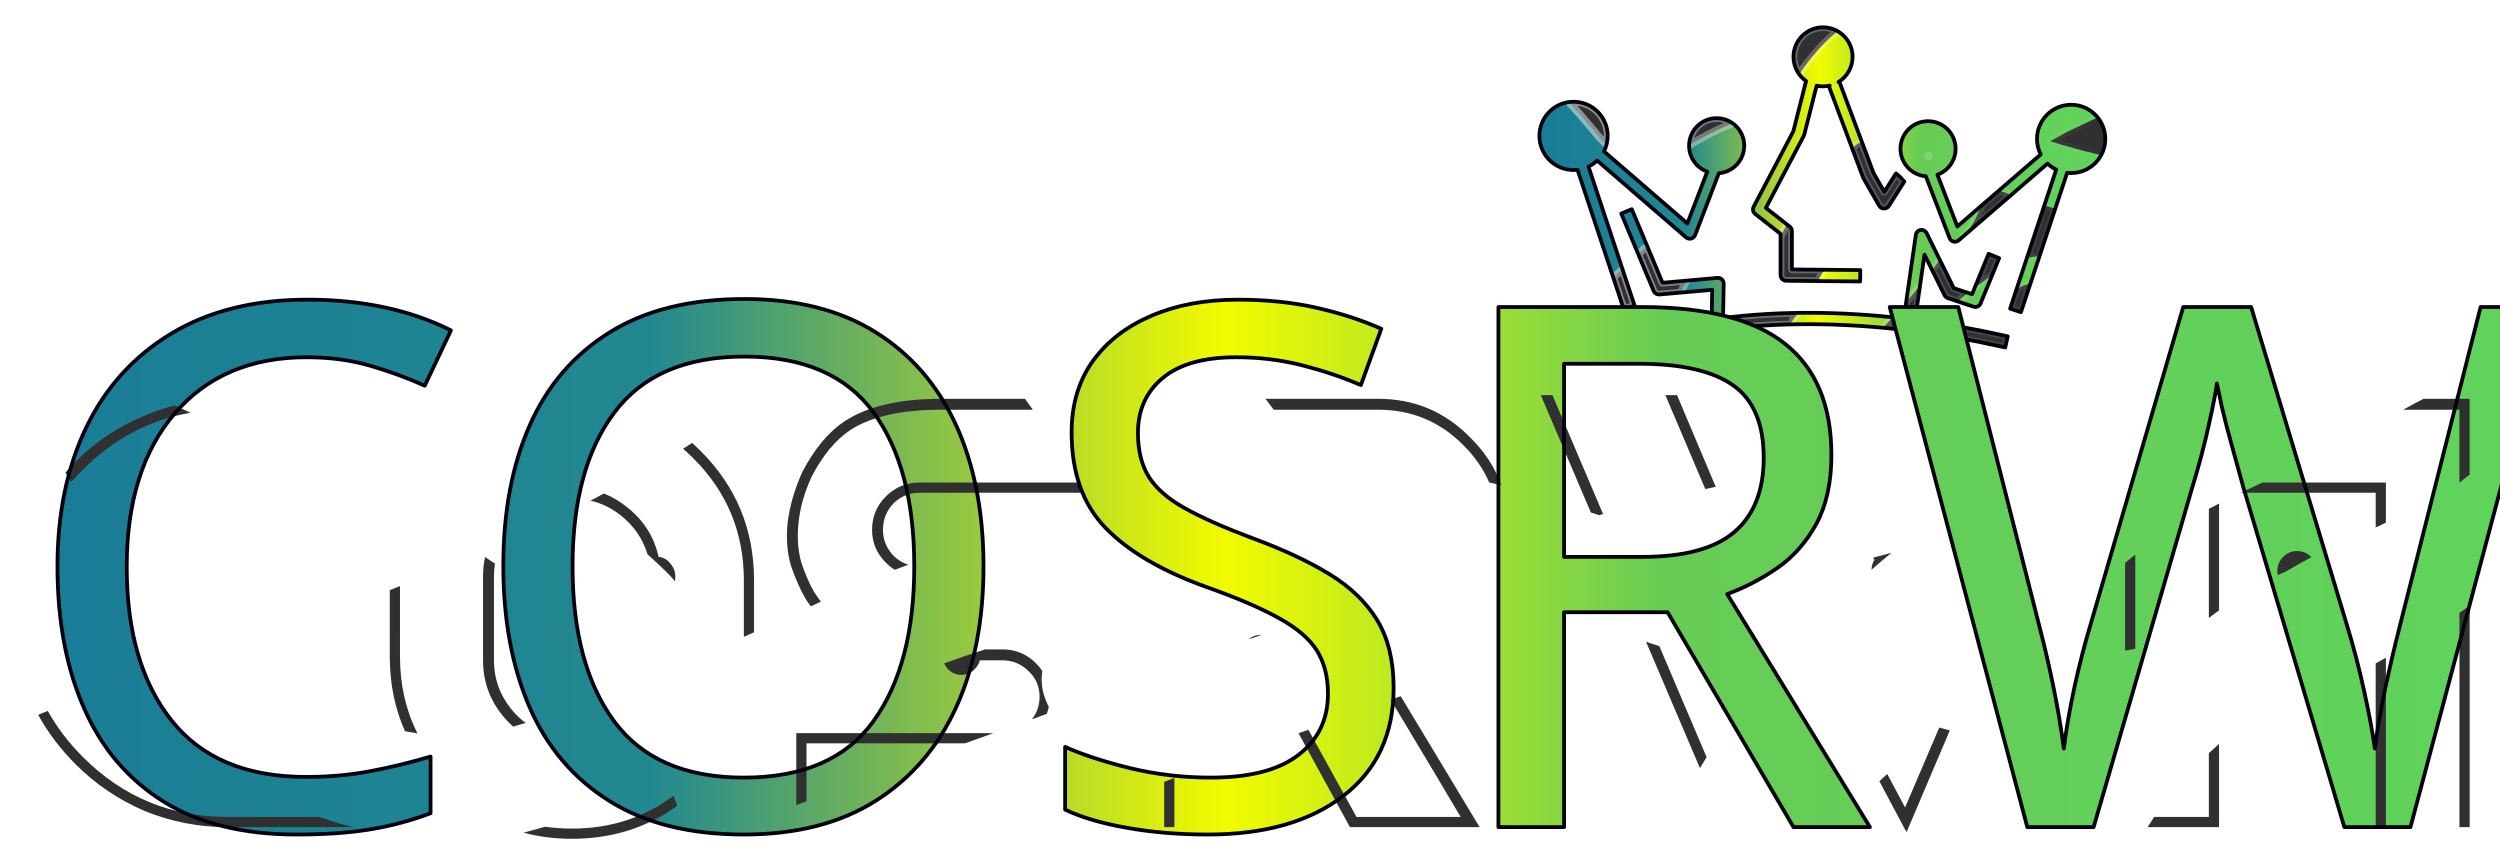
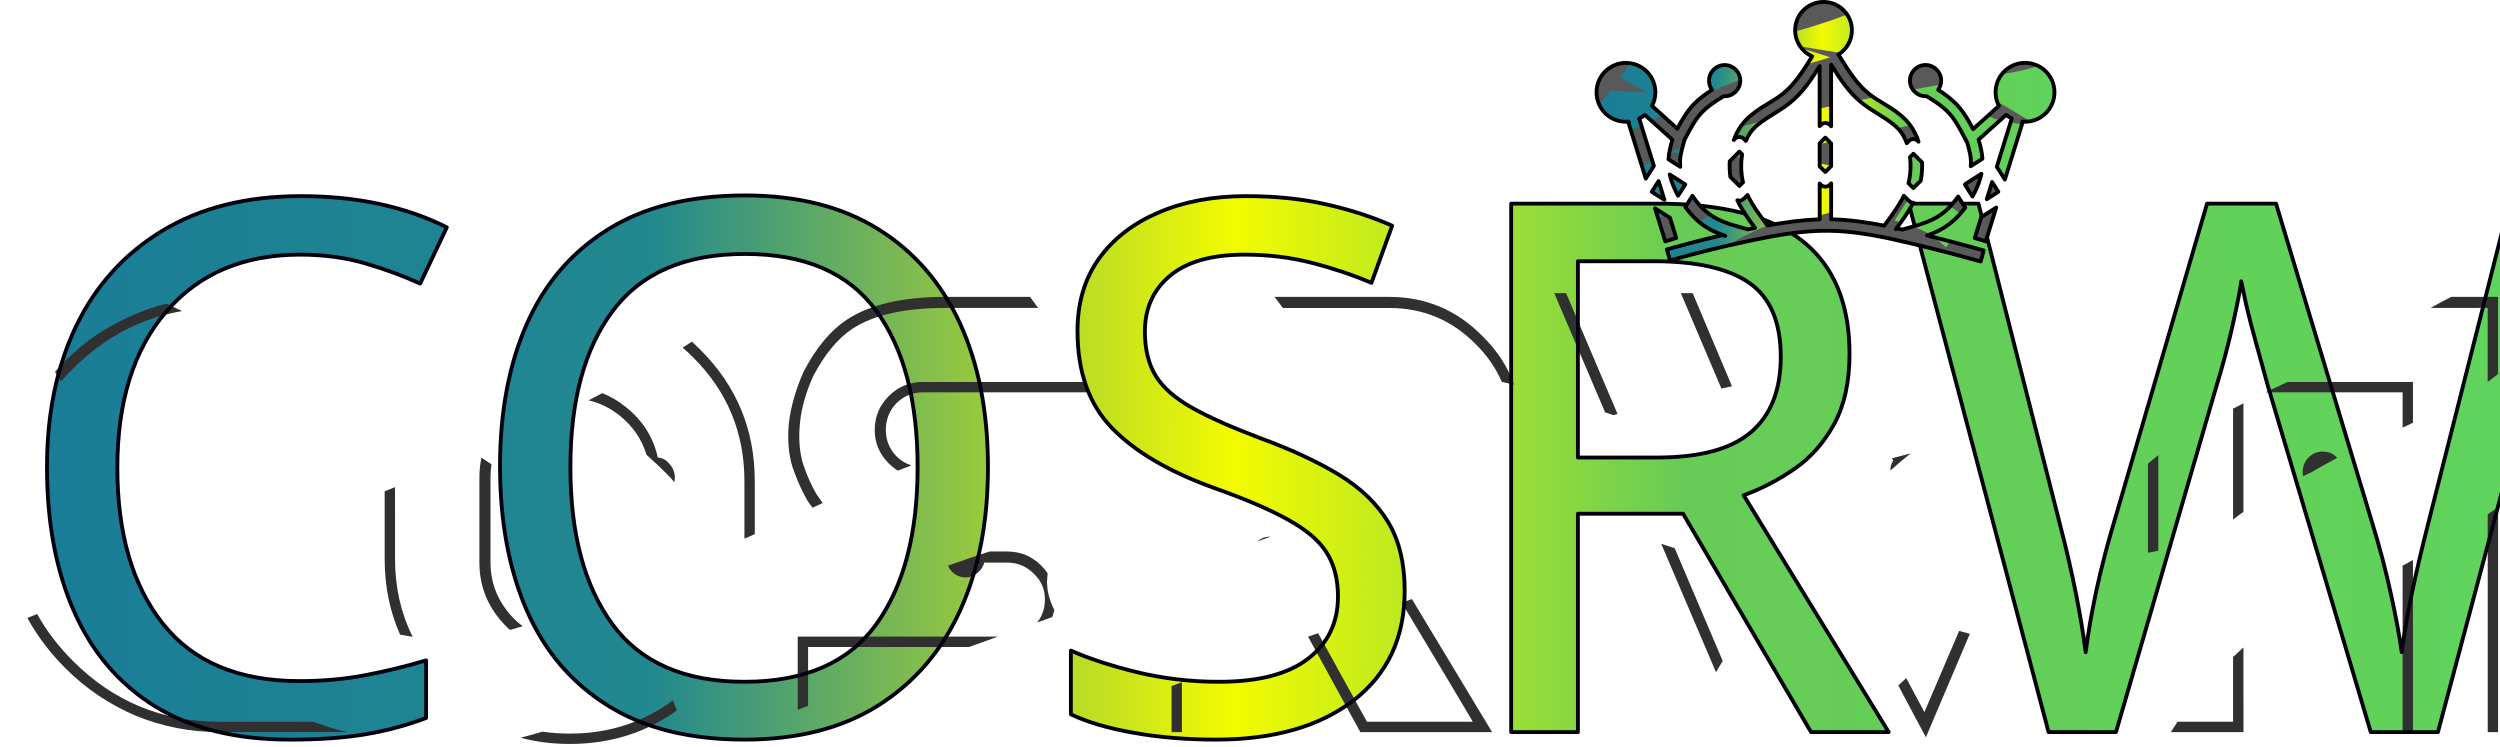
- <svg xmlns="http://www.w3.org/2000/svg" xmlns:xlink="http://www.w3.org/1999/xlink" width="174.33mm" height="59.67mm" viewBox="0 0 174.33 59.67" version="1.1" id="svg1">
+ <svg xmlns="http://www.w3.org/2000/svg" xmlns:xlink="http://www.w3.org/1999/xlink" width="171.562mm" height="51.238mm" viewBox="0 0 171.562 51.238" version="1.1" id="svg1">
  <defs id="defs1">
-     <linearGradient id="linearGradient68">
-       <stop style="stop-color:#ffffff;stop-opacity:0.709;" offset="0" id="stop68" />
-       <stop style="stop-color:#ffffff;stop-opacity:0;" offset="1" id="stop69" />
-     </linearGradient>
    <linearGradient id="linearGradient183">
      <stop style="stop-color:#197c98;stop-opacity:1;" offset="0" id="stop179" />
      <stop style="stop-color:#22888f;stop-opacity:1;" offset="0.261" id="stop180" />
      <stop style="stop-color:#f2fb00;stop-opacity:1;" offset="0.494" id="stop181" />
      <stop style="stop-color:#67cc56;stop-opacity:1;" offset="0.671" id="stop182" />
      <stop style="stop-color:#5fd35b;stop-opacity:1;" offset="1" id="stop183" />
    </linearGradient>
-     <linearGradient xlink:href="#linearGradient68" id="linearGradient70" gradientUnits="userSpaceOnUse" x1="153.649" y1="89.796" x2="193.636" y2="89.796" gradientTransform="translate(-8.9395868e-7,-4.010354e-5)" />
-     <linearGradient xlink:href="#linearGradient183" id="linearGradient72" x1="153.913" y1="89.796" x2="193.371" y2="89.796" gradientUnits="userSpaceOnUse" />
    <linearGradient xlink:href="#linearGradient183" id="linearGradient86" x1="47.085" y1="119.778" x2="219.177" y2="119.778" gradientUnits="userSpaceOnUse" />
+     <linearGradient xlink:href="#linearGradient183" id="linearGradient53" x1="156.911" y1="93.206" x2="188.336" y2="93.206" gradientUnits="userSpaceOnUse" />
  </defs>
-   <g id="layer1" transform="translate(-46.56667,-76.72917)">
-     <path id="path41" style="display:inline;fill:url(#linearGradient72);stroke:none;stroke-width:0.529;stroke-linecap:square;stroke-linejoin:round;stroke-dasharray:none;stroke-opacity:0.709" d="m 173.689,78.632 a 2.06,2.06 0 0 0 -2.06,2.06 2.06,2.06 0 0 0 0.879,1.688 l -0.887,3.5 -2.769,5.267 a 0.397,0.397 0 0 0 0.105,0.498 l 1.771,1.391 v 2.875 a 0.397,0.397 0 0 0 0.393,0.397 l 4.761,0.045 0.396,0.004 0.008,-0.793 -0.397,-0.004 -4.369,-0.043 v -2.674 a 0.397,0.397 0 0 0 -0.15,-0.311 l -1.664,-1.307 2.639,-5.017 a 0.397,0.397 0 0 0 0.035,-0.088 l 0.864,-3.416 a 2.06,2.06 0 0 0 0.445,0.049 2.06,2.06 0 0 0 0.47,-0.057 2.06,2.06 0 0 1 -0.069,0.018 l 2.387,6.377 a 0.397,0.397 0 0 0 0.026,0.059 l 1.099,1.922 a 0.397,0.397 0 0 0 0.68,0.015 l 1.08,-1.704 c -0.034,-0.029 -0.065,-0.061 -0.095,-0.091 -0.062,-0.062 -0.119,-0.128 -0.174,-0.196 -0.063,-0.052 -0.124,-0.106 -0.181,-0.164 -0.024,-0.027 -0.015,-0.017 -0.033,-0.035 -0.015,-0.009 -0.03,-0.019 -0.045,-0.029 h -5.2e-4 -5.1e-4 v -5.17e-4 l -5.2e-4,-5.17e-4 h -5.2e-4 v -5.16e-4 h -5.1e-4 c -0.02,-0.008 -0.036,-0.027 -0.054,-0.038 l -5.1e-4,-5.17e-4 h -5.2e-4 v -5.17e-4 h -5.2e-4 v -5.16e-4 h -5.1e-4 l -5.2e-4,-5.17e-4 -5.2e-4,-5.17e-4 -0.811,1.282 -0.756,-1.322 -2.382,-6.372 a 2.06,2.06 0 0 1 -0.057,0.033 2.06,2.06 0 0 0 0.982,-1.752 2.06,2.06 0 0 0 -2.06,-2.06 z m -17.395,5.192 a 2.38,2.38 0 0 0 -2.381,2.381 2.38,2.38 0 0 0 2.381,2.38 2.38,2.38 0 0 0 0.277,-0.016 l 3.099,9.343 0.125,0.377 0.754,-0.25 -0.125,-0.377 -3.09,-9.316 a 2.38,2.38 0 0 0 0.606,-0.422 l 6.197,5.355 a 0.397,0.397 0 0 0 0.631,-0.156 l 1.658,-4.315 a 1.923,1.923 0 0 0 1.769,-1.916 1.923,1.923 0 0 0 -1.922,-1.923 1.923,1.923 0 0 0 -1.923,1.923 1.923,1.923 0 0 0 1.268,1.808 l -1.389,3.611 -5.814,-5.025 a 2.38,2.38 0 0 0 0.259,-1.081 2.38,2.38 0 0 0 -2.38,-2.381 z m 34.697,0.211 a 2.38,2.38 0 0 0 -2.38,2.381 2.38,2.38 0 0 0 0.259,1.081 l -5.814,5.025 -1.389,-3.611 a 1.923,1.923 0 0 0 1.268,-1.808 1.923,1.923 0 0 0 -1.923,-1.923 1.923,1.923 0 0 0 -1.922,1.923 1.923,1.923 0 0 0 1.769,1.916 l 1.658,4.315 a 0.397,0.397 0 0 0 0.631,0.156 l 6.197,-5.355 a 2.38,2.38 0 0 0 0.606,0.422 l -3.09,9.316 -0.125,0.377 0.754,0.25 0.125,-0.377 3.099,-9.343 a 2.38,2.38 0 0 0 0.277,0.016 2.38,2.38 0 0 0 2.381,-2.38 2.38,2.38 0 0 0 -2.381,-2.381 z m -30.639,7.281 -0.732,0.306 0.154,0.365 2.106,5.035 a 0.397,0.397 0 0 0 0.4,0.242 l 3.681,-0.326 -0.038,2.073 c -1.707,0.247 -3.398,0.597 -5.063,1.046 l -0.383,0.104 0.207,0.765 0.383,-0.103 c 1.67,-0.451 3.368,-0.8 5.08,-1.043 4.473,-0.636 9.038,-0.551 13.537,0.002 2.124,0.261 4.235,0.625 6.324,1.092 l 0.387,0.086 0.174,-0.775 -0.387,-0.086 c -2.005,-0.448 -4.032,-0.803 -6.07,-1.064 l -0.043,0.298 h -0.001 l 0.056,-0.393 0.641,-4.453 1.403,2.834 a 0.397,0.397 0 0 0 0.23,0.199 l 1.785,0.595 a 0.397,0.397 0 0 0 0.492,-0.226 l 1.145,-2.791 0.15,-0.367 -0.734,-0.302 -0.15,0.367 -1.004,2.449 -1.275,-0.424 -1.894,-3.836 a 0.397,0.397 0 0 0 -0.34,-0.223 0.397,0.397 0 0 0 -0.41,0.344 l -0.824,5.721 -0.016,0.111 c -2.126,-0.246 -4.269,-0.386 -6.413,-0.396 h -0.001 c -2.067,-0.01 -4.136,0.103 -6.189,0.361 l -0.004,0.217 -0.006,0.396 h -0.001 l 0.006,-0.396 0.047,-2.609 a 0.397,0.397 0 0 0 -0.432,-0.403 l -3.832,0.34 -1.992,-4.768 z" />
-     <path id="path41-4" style="display:inline;fill:#303030;fill-opacity:1;stroke:url(#linearGradient70);stroke-width:0.529;stroke-linecap:square;stroke-linejoin:round;stroke-dasharray:none;stroke-opacity:0.709" d="m 173.689,78.632 a 2.06,2.06 0 0 0 -2.06,2.06 2.06,2.06 0 0 0 0.404,1.224 c 0.13,-0.201 0.264,-0.4 0.405,-0.595 0.568,-0.746 1.168,-1.467 1.878,-2.084 0.13,-0.114 0.261,-0.225 0.394,-0.335 a 2.06,2.06 0 0 0 -1.021,-0.271 z m -17.395,5.192 a 2.38,2.38 0 0 0 -0.332,0.023 c 0.094,0.102 0.187,0.204 0.281,0.306 0.518,0.562 1.006,1.15 1.501,1.731 0.253,0.34 0.548,0.639 0.852,0.93 a 2.38,2.38 0 0 0 0.079,-0.609 2.38,2.38 0 0 0 -2.38,-2.381 z m 36.554,1.102 c -0.344,0.152 -0.688,0.305 -1.027,0.469 -0.39,0.2 -0.797,0.366 -1.186,0.565 -0.361,0.212 -0.731,0.409 -1.094,0.617 0.261,0.083 0.522,0.164 0.782,0.245 0.914,0.269 1.834,0.51 2.759,0.731 a 2.38,2.38 0 0 0 0.29,-1.138 2.38,2.38 0 0 0 -0.523,-1.49 z m -26.575,0.043 a 1.923,1.923 0 0 0 -1.922,1.876 c 0.092,-0.056 0.185,-0.111 0.279,-0.165 0.607,-0.337 1.217,-0.667 1.846,-0.963 0.299,-0.139 0.601,-0.271 0.905,-0.398 a 1.923,1.923 0 0 0 -1.107,-0.351 z m 10.137,1.686 c -0.101,0.03 -0.202,0.06 -0.302,0.09 -0.13,0.105 -0.261,0.21 -0.391,0.315 l 0.759,2.029 a 0.397,0.397 0 0 0 0.026,0.059 l 1.099,1.922 a 0.397,0.397 0 0 0 0.081,0.1 c 0.086,0.018 0.167,0.052 0.239,0.1 a 0.397,0.397 0 0 0 0.36,-0.184 l 1.08,-1.704 c -0.034,-0.029 -0.065,-0.061 -0.095,-0.091 -0.062,-0.062 -0.119,-0.128 -0.174,-0.196 -0.063,-0.052 -0.124,-0.106 -0.181,-0.164 -0.024,-0.027 -0.015,-0.017 -0.033,-0.035 -0.015,-0.009 -0.03,-0.019 -0.045,-0.029 h -5.2e-4 -5.1e-4 v -5.17e-4 l -5.2e-4,-5.17e-4 h -5.2e-4 v -5.16e-4 h -5.1e-4 c -0.02,-0.008 -0.036,-0.027 -0.054,-0.038 l -5.1e-4,-5.17e-4 h -5.2e-4 v -5.17e-4 h -5.2e-4 v -5.16e-4 h -5.1e-4 l -5.2e-4,-5.17e-4 -5.2e-4,-5.17e-4 -0.811,1.282 -0.756,-1.322 z m 4.599,0.934 c 0.011,0.028 0.022,0.051 0.035,0.072 0.005,-0.012 0.011,-0.024 0.017,-0.036 -0.017,-0.012 -0.034,-0.024 -0.052,-0.036 z m 4.946,2.426 -1.196,1.034 c -0.019,0.035 -0.047,0.087 -0.089,0.172 0.082,0.059 -0.008,0.085 -0.061,0.118 -10e-4,0.006 -0.009,0.018 -0.011,0.024 -0.024,0.063 -0.048,0.125 -0.072,0.188 -0.161,0.378 -0.355,0.739 -0.579,1.082 -0.143,0.192 -0.299,0.375 -0.454,0.558 l 3.326,-2.874 c -0.289,-0.098 -0.577,-0.198 -0.864,-0.302 z m 3.166,1.042 -1.211,3.65 c 0.291,-0.051 0.583,-0.092 0.877,-0.121 l 1.098,-3.31 c -0.255,-0.071 -0.51,-0.144 -0.764,-0.219 z m -4.53,0.296 c -0.009,0.009 -0.015,0.018 -0.015,0.028 1e-5,3.8e-4 1e-5,8.06e-4 0,0.001 v 5.17e-4 5.17e-4 5.17e-4 l 5.2e-4,5.16e-4 v 5.17e-4 h 5.1e-4 v -5.17e-4 h 5.2e-4 c 0.002,-0.004 0.007,-0.019 0.013,-0.032 z m -13.423,1.019 c -0.147,0.286 -0.293,0.572 -0.439,0.858 v 2.68 a 0.397,0.397 0 0 0 0.393,0.397 l 2.234,0.021 c 0.024,-0.065 0.049,-0.129 0.075,-0.194 0.107,-0.21 0.23,-0.408 0.367,-0.596 l -2.276,-0.022 v -2.674 a 0.397,0.397 0 0 0 -0.15,-0.311 z m -9.922,1.669 c -0.147,0.139 -0.293,0.279 -0.438,0.42 l 1.072,2.564 a 0.397,0.397 0 0 0 0.4,0.242 l 1.474,-0.131 c 0.138,-0.279 0.277,-0.557 0.419,-0.834 l -1.675,0.149 -0.967,-2.316 c -0.096,-0.03 -0.19,-0.061 -0.285,-0.094 z m 23.991,0.39 -0.15,0.367 -0.811,1.98 c 0.266,-0.196 0.536,-0.385 0.806,-0.576 0.137,-0.106 0.276,-0.208 0.415,-0.31 l 0.325,-0.792 0.15,-0.367 z m -3.402,0.423 c -0.174,0.242 -0.351,0.482 -0.532,0.719 l 0.866,1.75 a 0.397,0.397 0 0 0 0.23,0.199 l 0.668,0.223 c 0.237,-0.204 0.477,-0.403 0.721,-0.596 l -0.982,-0.326 z m -22.126,0.65 c -0.101,0.092 -0.203,0.183 -0.306,0.273 -0.113,0.102 -0.226,0.205 -0.338,0.307 l 0.607,1.829 0.125,0.377 0.754,-0.25 -0.125,-0.377 z m 28.437,1.022 c -0.112,0.021 -0.223,0.043 -0.334,0.068 -0.242,0.062 -0.44,0.204 -0.639,0.344 l -0.311,0.936 -0.125,0.377 0.754,0.25 0.125,-0.377 z m -7.689,0.121 c -0.316,0.387 -0.64,0.769 -0.968,1.146 l -0.149,1.037 -0.016,0.111 c -0.26,-0.03 -0.521,-0.058 -0.781,-0.085 -0.223,0.245 -0.448,0.489 -0.674,0.732 0.607,0.057 1.213,0.123 1.818,0.197 0.362,0.045 0.724,0.092 1.086,0.143 0.221,-0.241 0.446,-0.477 0.68,-0.705 -0.445,-0.066 -0.891,-0.128 -1.337,-0.185 l -0.043,0.298 h -0.001 l 0.056,-0.393 z m -8.503,1.901 c -1.368,0.019 -2.736,0.093 -4.099,0.229 -0.14,0.279 -0.277,0.56 -0.412,0.841 1.31,-0.146 2.627,-0.232 3.947,-0.266 0.173,-0.279 0.363,-0.546 0.564,-0.805 z m 11.779,1.054 c -0.167,0.152 -0.333,0.307 -0.497,0.463 -0.08,0.07 -0.16,0.14 -0.238,0.212 1.008,0.176 2.013,0.376 3.012,0.599 l 0.387,0.086 0.174,-0.775 -0.387,-0.086 c -0.814,-0.182 -1.631,-0.348 -2.451,-0.499 z m -21.12,0.024 c -0.586,0.132 -1.17,0.277 -1.751,0.434 l -0.383,0.104 0.207,0.765 0.383,-0.103 c 0.389,-0.105 0.78,-0.205 1.171,-0.299 0.127,-0.314 0.243,-0.596 0.372,-0.901 z" />
-     <path id="path41-6" style="display:inline;fill:none;stroke:#01020e;stroke-width:0.265;stroke-linecap:square;stroke-linejoin:round;stroke-dasharray:none;stroke-opacity:1" d="m 173.689,78.632 a 2.06,2.06 0 0 0 -2.06,2.06 2.06,2.06 0 0 0 0.879,1.688 l -0.887,3.5 -2.769,5.267 a 0.397,0.397 0 0 0 0.105,0.498 l 1.771,1.391 v 2.875 a 0.397,0.397 0 0 0 0.393,0.397 l 4.761,0.045 0.396,0.004 0.008,-0.793 -0.397,-0.004 -4.369,-0.043 v -2.674 a 0.397,0.397 0 0 0 -0.15,-0.311 l -1.664,-1.307 2.639,-5.017 a 0.397,0.397 0 0 0 0.035,-0.088 l 0.864,-3.416 a 2.06,2.06 0 0 0 0.445,0.049 2.06,2.06 0 0 0 0.47,-0.057 2.06,2.06 0 0 1 -0.069,0.018 l 2.387,6.377 a 0.397,0.397 0 0 0 0.026,0.059 l 1.099,1.922 a 0.397,0.397 0 0 0 0.68,0.015 l 1.08,-1.704 c -0.034,-0.029 -0.065,-0.061 -0.095,-0.091 -0.062,-0.062 -0.119,-0.128 -0.174,-0.196 -0.063,-0.052 -0.124,-0.106 -0.181,-0.164 -0.024,-0.027 -0.015,-0.017 -0.033,-0.035 -0.015,-0.009 -0.03,-0.019 -0.045,-0.029 h -5.2e-4 -5.1e-4 v -5.17e-4 l -5.2e-4,-5.17e-4 h -5.2e-4 v -5.16e-4 h -5.1e-4 c -0.02,-0.008 -0.036,-0.027 -0.054,-0.038 l -5.1e-4,-5.17e-4 h -5.2e-4 v -5.17e-4 h -5.2e-4 v -5.16e-4 h -5.1e-4 l -5.2e-4,-5.17e-4 -5.2e-4,-5.17e-4 -0.811,1.282 -0.756,-1.322 -2.382,-6.372 a 2.06,2.06 0 0 1 -0.057,0.033 2.06,2.06 0 0 0 0.982,-1.752 2.06,2.06 0 0 0 -2.06,-2.06 z m -17.395,5.192 a 2.38,2.38 0 0 0 -2.381,2.381 2.38,2.38 0 0 0 2.381,2.38 2.38,2.38 0 0 0 0.277,-0.016 l 3.099,9.343 0.125,0.377 0.754,-0.25 -0.125,-0.377 -3.09,-9.316 a 2.38,2.38 0 0 0 0.606,-0.422 l 6.197,5.355 a 0.397,0.397 0 0 0 0.631,-0.156 l 1.658,-4.315 a 1.923,1.923 0 0 0 1.769,-1.916 1.923,1.923 0 0 0 -1.922,-1.923 1.923,1.923 0 0 0 -1.923,1.923 1.923,1.923 0 0 0 1.268,1.808 l -1.389,3.611 -5.814,-5.025 a 2.38,2.38 0 0 0 0.259,-1.081 2.38,2.38 0 0 0 -2.38,-2.381 z m 34.697,0.211 a 2.38,2.38 0 0 0 -2.38,2.381 2.38,2.38 0 0 0 0.259,1.081 l -5.814,5.025 -1.389,-3.611 a 1.923,1.923 0 0 0 1.268,-1.808 1.923,1.923 0 0 0 -1.923,-1.923 1.923,1.923 0 0 0 -1.922,1.923 1.923,1.923 0 0 0 1.769,1.916 l 1.658,4.315 a 0.397,0.397 0 0 0 0.631,0.156 l 6.197,-5.355 a 2.38,2.38 0 0 0 0.606,0.422 l -3.09,9.316 -0.125,0.377 0.754,0.25 0.125,-0.377 3.099,-9.343 a 2.38,2.38 0 0 0 0.277,0.016 2.38,2.38 0 0 0 2.381,-2.38 2.38,2.38 0 0 0 -2.381,-2.381 z m -30.639,7.281 -0.732,0.306 0.154,0.365 2.106,5.035 a 0.397,0.397 0 0 0 0.4,0.242 l 3.681,-0.326 -0.038,2.073 c -1.707,0.247 -3.398,0.597 -5.063,1.046 l -0.383,0.104 0.207,0.765 0.383,-0.103 c 1.67,-0.451 3.368,-0.8 5.08,-1.043 4.473,-0.636 9.038,-0.551 13.537,0.002 2.124,0.261 4.235,0.625 6.324,1.092 l 0.387,0.086 0.174,-0.775 -0.387,-0.086 c -2.005,-0.448 -4.032,-0.803 -6.07,-1.064 l -0.043,0.298 h -0.001 l 0.056,-0.393 0.641,-4.453 1.403,2.834 a 0.397,0.397 0 0 0 0.23,0.199 l 1.785,0.595 a 0.397,0.397 0 0 0 0.492,-0.226 l 1.145,-2.791 0.15,-0.367 -0.734,-0.302 -0.15,0.367 -1.004,2.449 -1.275,-0.424 -1.894,-3.836 a 0.397,0.397 0 0 0 -0.34,-0.223 0.397,0.397 0 0 0 -0.41,0.344 l -0.824,5.721 -0.016,0.111 c -2.126,-0.246 -4.269,-0.386 -6.413,-0.396 h -0.001 c -2.067,-0.01 -4.136,0.103 -6.189,0.361 l -0.004,0.217 -0.006,0.396 h -0.001 l 0.006,-0.396 0.047,-2.609 a 0.397,0.397 0 0 0 -0.432,-0.403 l -3.832,0.34 -1.992,-4.768 z" />
+   <g id="layer1" transform="translate(-47.34991,-84.16596)">
    <text xml:space="preserve" style="font-size:25.4px;font-family:'Robot Rocket';-inkscape-font-specification:'Robot Rocket, Normal';writing-mode:lr-tb;direction:ltr;fill:url(#linearGradient86);fill-opacity:1;stroke:none;stroke-width:0.794;stroke-linecap:square;stroke-linejoin:round;stroke-dasharray:none;stroke-opacity:1" x="47.482" y="134.408" id="text85-2">
      <tspan id="tspan85-0" style="font-style:normal;font-variant:normal;font-weight:normal;font-stretch:normal;font-size:50.8px;font-family:exwayer;-inkscape-font-specification:'exwayer, Normal';font-variant-ligatures:normal;font-variant-caps:normal;font-variant-numeric:normal;font-variant-east-asian:normal;fill:url(#linearGradient86);stroke:none;stroke-width:0.794;stroke-dasharray:none" x="47.482" y="134.408">COSRWA</tspan>
    </text>
    <path id="text85" style="font-size:25.4px;font-family:'Robot Rocket';-inkscape-font-specification:'Robot Rocket, Normal';writing-mode:lr-tb;direction:ltr;fill:#303030;fill-opacity:1;stroke:none;stroke-width:0.794;stroke-linecap:square;stroke-linejoin:round;stroke-dasharray:none;stroke-opacity:1" d="m 154.01,104.284 3.49,8.18 c 0.191,0.063 0.381,0.127 0.572,0.19 0.093,-0.027 0.187,-0.053 0.281,-0.08 l -3.53,-8.291 z m 8.687,0 2.785,6.55 c 0.242,-0.053 0.484,-0.107 0.726,-0.16 l -2.698,-6.39 z m 52.869,0.254 c -0.479,0.244 -0.951,0.501 -1.421,0.762 h 3.923 v 5.078 c 0.003,-0.002 0.007,-0.004 0.01,-0.006 0.234,-0.181 0.468,-0.363 0.701,-0.545 v -5.289 h -3.214 z m -103.364,5.2e-4 c -2.913,0 -5.164,0.525 -6.756,1.575 -1.118,0.745 -2.1,1.93 -2.947,3.556 -0.542,1.219 -0.88,2.405 -1.016,3.556 -0.102,1.118 -0.017,2.116 0.254,2.997 0.305,0.881 0.643,1.643 1.016,2.286 0.115,0.172 0.234,0.34 0.358,0.501 0.233,-0.11 0.466,-0.219 0.699,-0.329 -0.154,-0.197 -0.303,-0.407 -0.447,-0.63 -0.339,-0.576 -0.643,-1.27 -0.914,-2.083 -0.237,-0.813 -0.305,-1.727 -0.204,-2.743 0.102,-1.05 0.407,-2.134 0.915,-3.251 0.779,-1.49 1.676,-2.574 2.692,-3.251 1.456,-0.948 3.573,-1.423 6.35,-1.423 h 6.387 c -0.184,-0.253 -0.367,-0.506 -0.548,-0.762 z m 22.611,0 c 0.192,0.254 0.383,0.508 0.574,0.762 h 7.296 c 2.303,0 4.268,0.813 5.893,2.439 0.81,0.793 1.421,1.671 1.836,2.633 0.283,0.06 0.565,0.125 0.846,0.193 -0.442,-1.234 -1.166,-2.345 -2.174,-3.334 -1.761,-1.795 -3.895,-2.692 -6.401,-2.692 z m -76.048,0.458 c -0.707,0.182 -1.403,0.419 -2.087,0.711 -1.829,0.745 -3.438,1.812 -4.826,3.2 -0.253,0.253 -0.495,0.51 -0.726,0.773 0.14,0.217 0.28,0.434 0.422,0.651 0.256,-0.294 0.527,-0.583 0.812,-0.865 2.151,-2.151 4.648,-3.469 7.49,-3.954 -0.362,-0.171 -0.723,-0.343 -1.085,-0.515 z m 36.064,2.616 c -0.209,0.139 -0.419,0.276 -0.631,0.41 0.249,0.215 0.494,0.441 0.733,0.681 2.337,2.337 3.505,5.165 3.505,8.484 v 3.948 c 0.237,-0.105 0.474,-0.21 0.711,-0.315 v -3.633 c 0,-3.522 -1.236,-6.519 -3.708,-8.992 -0.2,-0.203 -0.403,-0.397 -0.61,-0.583 z m 15.85,2.767 c -0.914,0 -1.693,0.322 -2.337,0.965 -0.643,0.643 -0.965,1.422 -0.965,2.337 0,0.881 0.322,1.643 0.965,2.286 0.195,0.195 0.401,0.36 0.621,0.496 0.31,-0.121 0.621,-0.24 0.933,-0.357 -0.387,-0.121 -0.735,-0.336 -1.046,-0.647 -0.474,-0.508 -0.711,-1.101 -0.711,-1.778 0,-0.711 0.237,-1.321 0.711,-1.829 0.508,-0.508 1.118,-0.762 1.829,-0.762 h 11.482 c -0.128,-0.236 -0.254,-0.473 -0.377,-0.712 z m 93.654,0 c -0.487,0.226 -0.972,0.458 -1.458,0.685 -0.018,0.009 -0.036,0.018 -0.055,0.026 h 9.409 v 2.419 c 0.239,-0.107 0.477,-0.218 0.711,-0.337 v -2.794 z m -115.652,0.765 c -0.303,0.161 -0.608,0.321 -0.912,0.48 -0.009,0.005 -0.019,0.01 -0.028,0.015 0.768,0.177 1.472,0.52 2.11,1.026 0.915,0.726 1.536,1.628 1.863,2.707 0.555,0.497 1.098,1.009 1.62,1.544 0.098,0.113 0.195,0.227 0.29,0.342 0.024,-0.105 0.036,-0.214 0.036,-0.325 0,-0.339 -0.118,-0.644 -0.356,-0.915 -0.203,-0.271 -0.474,-0.423 -0.813,-0.457 -0.305,-1.389 -1.033,-2.54 -2.184,-3.454 -0.508,-0.415 -1.05,-0.736 -1.627,-0.963 z m -30.488,0.413 c -0.072,0.034 -0.142,0.072 -0.212,0.108 0.071,-0.036 0.141,-0.072 0.212,-0.108 z m 143.113,0.285 c -0.238,0.121 -0.475,0.244 -0.711,0.368 v 7.612 c 0.137,-0.103 0.274,-0.207 0.411,-0.312 0.1,-0.072 0.2,-0.143 0.3,-0.214 z m 5.436,3.311 c -0.373,0 -0.694,0.135 -0.965,0.406 -0.271,0.271 -0.407,0.61 -0.407,1.016 0,0.092 0.008,0.181 0.025,0.267 0.196,-0.09 0.391,-0.181 0.585,-0.274 -0.018,0.014 -0.028,0.022 -0.03,0.024 0.004,-0.002 0.04,-0.025 0.111,-0.068 0.224,-0.134 0.445,-0.262 0.672,-0.39 0.041,-0.023 0.083,-0.046 0.125,-0.068 0.296,-0.165 0.594,-0.326 0.89,-0.489 -0.044,-0.042 -0.091,-0.082 -0.142,-0.12 -0.237,-0.203 -0.525,-0.305 -0.864,-0.305 z m -28.273,0.124 c -0.43,0.117 -0.861,0.231 -1.292,0.343 l 0.101,0.143 c -0.135,0.203 -0.203,0.423 -0.203,0.66 0,0.012 2.5e-4,0.023 5.2e-4,0.035 0.453,-0.408 0.918,-0.802 1.394,-1.181 z m 16.995,0.122 c -0.234,0.198 -0.472,0.392 -0.711,0.583 v 6.113 c 0.237,-0.036 0.474,-0.081 0.711,-0.134 z m -115.073,0.172 c -0.095,0.435 -0.142,0.888 -0.142,1.36 v 5.842 c 0,1.456 0.457,2.743 1.371,3.861 0.229,0.28 0.472,0.534 0.731,0.762 0.06,-0.018 0.121,-0.035 0.183,-0.053 0.229,-0.065 0.457,-0.132 0.685,-0.202 -0.382,-0.284 -0.728,-0.623 -1.04,-1.015 -0.779,-0.982 -1.168,-2.1 -1.168,-3.353 v -5.842 c 0,-0.309 0.023,-0.609 0.068,-0.899 -0.226,-0.158 -0.456,-0.312 -0.688,-0.461 z m -5.933,2.024 c -0.069,0.028 -0.138,0.057 -0.207,0.085 -0.168,0.067 -0.336,0.134 -0.504,0.201 v 4.638 c 0,1.883 0.353,3.616 1.06,5.199 0.287,0.055 0.576,0.105 0.865,0.149 -0.809,-1.613 -1.213,-3.395 -1.213,-5.348 z m 144.323,1.37 c -0.236,0.166 -0.474,0.33 -0.712,0.494 v 14.947 h 0.712 z m -84.278,2.03 c -0.331,0 -0.622,0.107 -0.873,0.321 0.308,-0.107 0.616,-0.214 0.923,-0.321 -0.017,-4.7e-4 -0.033,-5.2e-4 -0.05,-5.2e-4 z m 26.847,0.488 3.759,8.812 c 0.152,-0.258 0.307,-0.515 0.462,-0.771 l -3.295,-7.738 c -0.309,-0.1 -0.618,-0.201 -0.927,-0.303 z m -46.085,0.528 c -0.922,0.294 -1.836,0.612 -2.749,0.934 -0.037,0.013 -0.073,0.027 -0.11,0.041 0.059,0.14 0.143,0.272 0.253,0.397 0.271,0.271 0.593,0.407 0.965,0.407 0.305,0 0.575,-0.102 0.812,-0.305 0.237,-0.203 0.39,-0.44 0.457,-0.711 h 1.575 c 0.711,0 1.32,0.254 1.828,0.762 0.508,0.474 0.762,1.067 0.762,1.778 0,0.595 -0.178,1.12 -0.534,1.573 0.345,-0.125 0.689,-0.25 1.034,-0.376 0.061,-0.159 0.109,-0.323 0.143,-0.493 -0.18,-0.34 -0.32,-0.722 -0.421,-1.154 -0.056,-0.241 -0.056,-0.491 -0.083,-0.737 0.02,-0.205 0.029,-0.411 0.046,-0.617 -0.124,-0.187 -0.27,-0.365 -0.439,-0.533 -0.643,-0.643 -1.422,-0.965 -2.337,-0.965 z m 97.674,0.584 c -0.237,0.132 -0.473,0.264 -0.711,0.394 v 11.417 h 0.711 z m -68.698,2.68 c -0.231,0.086 -0.462,0.172 -0.693,0.257 2.501,4.165 4.126,6.886 4.875,8.163 h -7.265 l -3.353,-6.077 c -0.23,0.08 -0.459,0.161 -0.689,0.241 l 3.585,6.547 h 9.043 z m -94.343,1.026 c -0.223,0.091 -0.446,0.183 -0.669,0.275 0.677,1.236 1.552,2.39 2.623,3.461 1.389,1.389 2.997,2.473 4.826,3.251 1.829,0.745 3.742,1.117 5.74,1.117 H 71.172 c -0.345,-0.088 -0.688,-0.179 -1.03,-0.273 -0.44,-0.14 -0.878,-0.286 -1.314,-0.438 h -6.411 c -3.929,0 -7.281,-1.389 -10.058,-4.166 -1.001,-1.001 -1.822,-2.078 -2.462,-3.229 z m 131.897,1.159 -2.384,5.575 -1.245,-2.336 c -0.115,0.107 -0.231,0.214 -0.347,0.319 -0.067,0.063 -0.133,0.126 -0.199,0.189 l 1.893,3.555 3.019,-7.104 c -0.103,-0.027 -0.206,-0.055 -0.31,-0.083 -0.143,-0.038 -0.285,-0.076 -0.428,-0.114 z m -79.702,0.393 v 5.014 c 0.237,-0.087 0.474,-0.174 0.712,-0.261 v -4.042 h 11.047 c 0.66,-0.238 1.322,-0.475 1.983,-0.711 z m 99.213,0.745 c -0.24,0.214 -0.477,0.432 -0.711,0.652 v 4.446 h -3.815 c -0.155,0.235 -0.307,0.472 -0.455,0.711 h 4.982 z m -72.847,2.378 c -0.237,0.091 -0.474,0.182 -0.711,0.272 v 3.158 h 0.711 z m -34.929,1.245 c -2.04,1.525 -4.401,2.287 -7.082,2.287 -0.639,0 -1.26,-0.044 -1.864,-0.132 -0.016,0.005 -0.032,0.009 -0.048,0.013 -0.632,0.177 -1.008,0.291 -1.469,0.403 1.071,0.285 2.198,0.427 3.381,0.427 2.774,0 5.223,-0.767 7.345,-2.3 -0.086,-0.234 -0.173,-0.466 -0.263,-0.698 z" />
    <text xml:space="preserve" style="font-size:25.4px;font-family:'Robot Rocket';-inkscape-font-specification:'Robot Rocket, Normal';writing-mode:lr-tb;direction:ltr;fill:none;fill-opacity:1;stroke:#01020e;stroke-width:0.265;stroke-linecap:square;stroke-linejoin:round;stroke-dasharray:none;stroke-opacity:1" x="47.482" y="134.408" id="text85-8">
      <tspan id="tspan85-8" style="font-style:normal;font-variant:normal;font-weight:normal;font-stretch:normal;font-size:50.8px;font-family:exwayer;-inkscape-font-specification:'exwayer, Normal';font-variant-ligatures:normal;font-variant-caps:normal;font-variant-numeric:normal;font-variant-east-asian:normal;fill:none;fill-opacity:1;stroke:#01020e;stroke-width:0.265;stroke-dasharray:none;stroke-opacity:1" x="47.482" y="134.408">COSRWA</tspan>
    </text>
+     <path id="path44-5" style="baseline-shift:baseline;display:inline;overflow:visible;vector-effect:none;fill:url(#linearGradient53);stroke-width:0.788;stroke-linecap:square;stroke-linejoin:round;enable-background:accumulate;stop-color:#000000" d="m 172.489,84.298 a 1.947,1.947 0 0 0 -1.948,1.947 1.947,1.947 0 0 0 1.171,1.786 l -0.003,0.005 c -0.612,0.986 -1.203,1.926 -2.034,2.585 -0.831,0.658 -2.074,1.106 -2.846,2.188 -0.209,0.292 -0.373,0.618 -0.496,0.963 l 0.087,-0.087 a 0.417,0.417 0 0 1 0.295,-0.122 0.417,0.417 0 0 1 0.295,0.122 l 0.149,0.149 c 0.086,-0.208 0.189,-0.4 0.309,-0.568 0.587,-0.822 1.724,-1.258 2.696,-2.028 0.889,-0.705 1.493,-1.628 2.058,-2.536 v 4.118 l 0.093,-0.093 a 0.417,0.417 0 0 1 0.295,-0.122 0.417,0.417 0 0 1 0.295,0.122 l 0.105,0.105 v -4.236 c 0.585,0.941 1.201,1.91 2.125,2.642 0.971,0.77 2.109,1.206 2.696,2.028 0.15,0.21 0.273,0.456 0.37,0.724 l 0.158,-0.158 a 0.417,0.417 0 0 1 0.295,-0.122 0.417,0.417 0 0 1 0.295,0.122 l 0.059,0.059 c -0.127,-0.389 -0.304,-0.757 -0.537,-1.082 -0.773,-1.082 -2.016,-1.53 -2.846,-2.188 -0.831,-0.658 -1.422,-1.599 -2.034,-2.585 l -0.082,-0.132 a 1.947,1.947 0 0 0 0.928,-1.659 1.947,1.947 0 0 0 -1.947,-1.947 z m -13.559,4.183 a 2.019,2.019 0 0 0 -2.019,2.02 2.019,2.019 0 0 0 2.019,2.02 2.019,2.019 0 0 0 0.192,-0.011 2.019,2.019 0 0 1 -0.04,0.006 l 1.209,3.905 0.555,-0.87 -1.006,-3.246 a 2.019,2.019 0 0 0 0.367,-0.243 2.019,2.019 0 0 1 -0.064,0.055 l 0.1,-0.053 1.874,1.687 c -0.112,0.399 -0.236,0.844 -0.266,1.349 l 0.809,0.516 c -0.069,-0.587 0.067,-1.056 0.225,-1.616 l 0.072,-0.254 v -4.07e-4 l 0.086,-0.164 c 0.34,-0.646 0.666,-1.255 1.125,-1.729 0.385,-0.398 0.906,-0.742 1.465,-1.083 h 4.1e-4 a 1.071,1.071 0 0 0 0.07,0.002 1.071,1.071 0 0 0 1.071,-1.071 1.071,1.071 0 0 0 -1.071,-1.071 1.071,1.071 0 0 0 -1.071,1.071 1.071,1.071 0 0 0 0.207,0.633 c -0.443,0.283 -0.872,0.593 -1.238,0.971 -0.499,0.516 -0.835,1.114 -1.142,1.695 l -1.738,-1.565 a 2.019,2.019 0 0 0 0.228,-0.931 2.019,2.019 0 0 0 -2.02,-2.02 z m 27.387,0 a 2.019,2.019 0 0 0 -2.02,2.02 2.019,2.019 0 0 0 0.228,0.931 l -1.773,1.597 c -0.312,-0.591 -0.651,-1.202 -1.159,-1.727 -0.366,-0.378 -0.795,-0.688 -1.238,-0.971 a 1.071,1.071 0 0 0 0.207,-0.633 1.071,1.071 0 0 0 -1.071,-1.071 1.071,1.071 0 0 0 -1.071,1.071 1.071,1.071 0 0 0 1.071,1.071 1.071,1.071 0 0 0 0.07,-0.002 h 4.1e-4 c 0.56,0.341 1.08,0.685 1.465,1.083 0.459,0.474 0.785,1.083 1.125,1.729 l 0.183,0.348 0.006,-0.003 0.021,0.074 c 0.154,0.546 0.287,1.006 0.23,1.573 l 0.802,-0.511 v -4.07e-4 c -0.034,-0.489 -0.154,-0.922 -0.264,-1.311 l 1.874,-1.687 0.1,0.053 a 2.019,2.019 0 0 1 -0.064,-0.055 2.019,2.019 0 0 0 0.367,0.243 l -1.026,3.311 0.555,0.87 1.23,-3.969 a 2.019,2.019 0 0 1 -0.04,-0.006 2.019,2.019 0 0 0 0.192,0.011 2.019,2.019 0 0 0 2.019,-2.02 2.019,2.019 0 0 0 -2.019,-2.02 z m -13.706,5.13 -0.388,0.388 v 1.581 l 0.389,0.389 0.399,-0.399 v -1.558 z m -5.895,0.958 -0.664,0.664 c -0.018,0.361 -0.002,0.723 0.045,1.073 l 0.62,0.62 0.249,-0.249 c -0.01,-0.039 -0.019,-0.079 -0.027,-0.119 -0.12,-0.562 -0.132,-1.2 -0.034,-1.8 z m 11.938,0.147 -0.23,0.23 c 0.067,0.543 0.047,1.108 -0.061,1.611 -0.013,0.061 -0.027,0.121 -0.043,0.18 l 0.335,0.335 0.508,-0.508 c 0.074,-0.402 0.106,-0.826 0.09,-1.251 z m 4.67,1.376 -1.109,0.707 c -0.006,0.014 -0.013,0.028 -0.02,0.042 l 0.517,0.811 c 0.249,-0.444 0.441,-0.901 0.558,-1.333 0.021,-0.076 0.039,-0.152 0.054,-0.226 z m -21.391,0.046 c 0.013,0.059 0.028,0.119 0.044,0.18 0.113,0.415 0.294,0.854 0.529,1.282 l 0.497,-0.779 z m -0.762,0.455 -0.469,0.736 0.869,0.554 z m 22.886,0.065 -0.365,1.177 0.793,-0.506 z m -11.045,0.092 -0.104,0.104 a 0.417,0.417 0 0 1 -0.589,0 l -0.094,-0.094 v 2.46 c -1.211,0.035 -2.406,0.204 -3.583,0.422 l -0.156,-0.209 c -0.462,-0.623 -0.902,-1.223 -1.209,-1.885 l -0.264,0.264 a 0.417,0.417 0 0 1 -0.439,0.096 c 0.331,0.704 0.777,1.315 1.211,1.901 -0.1,0.02 -0.2,0.041 -0.3,0.062 -0.059,0.012 -0.117,0.024 -0.176,0.037 l -0.374,-0.104 c -0.94,-0.262 -1.81,-0.512 -2.55,-1.157 -0.32,-0.278 -0.628,-0.647 -0.892,-1.042 l -0.491,0.77 v 4.06e-4 c 0.263,0.357 0.56,0.686 0.878,0.964 0.59,0.513 1.228,0.8 1.863,1.016 -0.063,-0.021 -0.125,-0.035 -0.188,-0.058 -1.151,0.268 -2.295,0.561 -3.433,0.879 l -0.38,0.106 0.212,0.758 0.379,-0.106 c 1.575,-0.439 3.164,-0.831 4.762,-1.174 l 0.02,0.006 0.002,-0.011 c 0.176,-0.038 0.352,-0.075 0.528,-0.112 1.726,-0.359 3.456,-0.659 5.18,-0.642 1.873,0.019 3.743,0.412 5.61,0.855 1.493,0.355 2.979,0.737 4.457,1.15 l 0.38,0.106 0.211,-0.759 -0.38,-0.106 c -1.162,-0.324 -2.328,-0.631 -3.499,-0.92 0.602,-0.213 1.204,-0.503 1.762,-0.989 0.306,-0.266 0.591,-0.58 0.846,-0.92 l -0.49,-0.768 c -0.257,0.377 -0.553,0.728 -0.86,0.995 -0.741,0.645 -1.61,0.895 -2.55,1.157 l -0.388,0.108 0.004,0.016 c -0.143,-0.033 -0.286,-0.065 -0.429,-0.096 -0.017,0.023 -0.035,0.046 -0.052,0.07 0.42,-0.566 0.857,-1.153 1.195,-1.821 a 0.417,0.417 0 0 1 -0.283,-0.122 l -0.359,-0.359 c -0.307,0.642 -0.736,1.226 -1.185,1.833 l -0.164,0.221 c -1.194,-0.236 -2.408,-0.41 -3.64,-0.437 z m 11.327,1.662 -1.028,0.655 -0.326,1.054 -0.116,0.377 0.752,0.232 0.116,-0.375 z m -23.413,0.049 0.587,1.894 0.116,0.375 0.752,-0.232 -0.116,-0.377 -0.311,-1.005 z" />
+     <path id="path44" style="baseline-shift:baseline;display:inline;overflow:visible;opacity:1;vector-effect:none;fill:#595959;stroke-width:0.788;stroke-linecap:square;stroke-linejoin:round;enable-background:accumulate;stop-color:#000000;stop-opacity:1" d="m 172.489,84.298 a 1.947,1.947 0 0 0 -1.948,1.947 1.947,1.947 0 0 0 0.002,0.086 c 0.594,-0.16 1.18,-0.351 1.767,-0.535 0.607,-0.188 1.203,-0.409 1.798,-0.631 a 1.947,1.947 0 0 0 -1.62,-0.867 z m 1.023,3.612 c -0.162,0.054 -0.324,0.107 -0.487,0.158 -0.549,0.173 -1.098,0.349 -1.652,0.505 -0.501,0.785 -1.019,1.51 -1.698,2.048 -0.831,0.658 -2.074,1.106 -2.846,2.188 -0.011,0.016 -0.022,0.032 -0.034,0.048 0.452,-0.12 0.906,-0.236 1.359,-0.351 0.059,-0.015 0.118,-0.03 0.177,-0.045 0.56,-0.394 1.229,-0.744 1.833,-1.223 0.889,-0.705 1.493,-1.629 2.058,-2.536 v 2.917 c 0.262,-0.059 0.525,-0.117 0.788,-0.174 v -2.849 c 0.536,0.863 1.099,1.75 1.902,2.456 0.342,-0.068 0.683,-0.135 1.025,-0.203 -0.109,-0.074 -0.213,-0.149 -0.312,-0.227 -0.831,-0.658 -1.423,-1.599 -2.034,-2.585 z m -14.583,0.571 a 2.019,2.019 0 0 0 -2.019,2.02 2.019,2.019 0 0 0 0.195,0.867 c 0.175,-0.224 0.347,-0.451 0.515,-0.681 0.273,-0.353 0.531,-0.718 0.81,-1.067 0.179,-0.235 0.365,-0.465 0.513,-0.721 0.029,-0.041 0.184,-0.343 0.198,-0.359 0.006,-0.015 0.011,-0.03 0.017,-0.045 a 2.019,2.019 0 0 0 -0.229,-0.013 z m 27.386,0 a 2.019,2.019 0 0 0 -1.599,0.787 c 0.125,-0.025 0.249,-0.051 0.374,-0.074 0.512,-0.076 1.02,-0.179 1.518,-0.323 0.209,-0.054 0.418,-0.11 0.626,-0.168 a 2.019,2.019 0 0 0 -0.918,-0.221 z m -6.825,0.146 a 1.071,1.071 0 0 0 -1.071,1.071 1.071,1.071 0 0 0 0.195,0.617 c 0.298,-0.055 0.597,-0.103 0.897,-0.155 0.338,-0.064 0.676,-0.125 1.014,-0.189 a 1.071,1.071 0 0 0 0.035,-0.272 1.071,1.071 0 0 0 -1.071,-1.071 z m -12.718,1.011 c -0.422,0.16 -0.839,0.334 -1.263,0.49 -0.397,0.173 -0.788,0.357 -1.177,0.547 -0.26,0.19 -0.507,0.395 -0.731,0.626 -0.499,0.516 -0.835,1.114 -1.142,1.695 l -1.014,-0.913 c -0.26,0.119 -0.52,0.238 -0.78,0.359 l 1.452,1.306 c -0.078,0.276 -0.161,0.575 -0.214,0.9 0.045,-0.022 0.091,-0.044 0.136,-0.066 0.259,-0.122 0.519,-0.241 0.781,-0.357 0.021,-0.075 0.042,-0.151 0.064,-0.229 l 0.072,-0.254 v -5.17e-4 l 0.086,-0.163 c 0.34,-0.646 0.666,-1.255 1.125,-1.73 0.385,-0.398 0.905,-0.742 1.465,-1.083 h 5.1e-4 a 1.071,1.071 0 0 0 0.07,0.003 1.071,1.071 0 0 0 1.071,-1.071 1.071,1.071 0 0 0 -0.002,-0.059 z m -6.788,3.128 c -0.239,0.117 -0.477,0.236 -0.714,0.356 l 0.757,2.442 c 0.239,-0.117 0.477,-0.235 0.716,-0.352 z m 18.461,0.008 c -0.294,0.06 -0.587,0.119 -0.881,0.178 0.098,0.099 0.187,0.203 0.266,0.314 0.15,0.21 0.274,0.456 0.37,0.724 l 0.158,-0.158 a 0.417,0.417 0 0 1 0.295,-0.122 0.417,0.417 0 0 1 0.295,0.122 l 0.059,0.059 c -0.127,-0.389 -0.304,-0.757 -0.536,-1.082 -0.008,-0.012 -0.017,-0.024 -0.025,-0.035 z m -5.541,1.132 c -0.078,0.017 -0.156,0.035 -0.235,0.053 -0.149,0.033 -0.298,0.061 -0.448,0.089 v 1.33 c 0.263,0.051 0.526,0.104 0.788,0.162 v -1.529 l -0.105,-0.105 z m 10.418,2.186 -1.109,0.707 c -0.006,0.014 -0.013,0.028 -0.02,0.042 l 0.517,0.81 c 0.249,-0.444 0.441,-0.901 0.558,-1.333 0.021,-0.076 0.039,-0.152 0.054,-0.226 z m 0.732,0.565 -0.365,1.177 0.793,-0.506 z m -5.398,0.414 c -0.002,4.59e-4 -0.003,6.07e-4 -0.005,0.001 l 0.002,0.002 z m -11.383,0.476 -0.155,0.155 c 0.063,-0.027 0.126,-0.054 0.19,-0.08 -0.012,-0.025 -0.024,-0.05 -0.035,-0.074 z m 14.447,0.104 c -0.164,0.241 -0.345,0.472 -0.534,0.676 0.24,0.153 0.472,0.318 0.693,0.498 0.115,-0.13 0.225,-0.266 0.331,-0.406 z m -18.044,0.217 c -0.166,0.071 -0.33,0.144 -0.494,0.22 l -0.183,0.287 v 5.17e-4 c 0.263,0.357 0.56,0.686 0.878,0.964 0.021,0.019 0.043,0.037 0.065,0.055 0.261,-0.163 0.525,-0.321 0.792,-0.474 -0.121,-0.082 -0.238,-0.173 -0.353,-0.272 -0.247,-0.215 -0.488,-0.485 -0.706,-0.779 z m 2.894,0.04 c 0.006,0.012 0.011,0.023 0.017,0.035 0.013,-0.006 0.026,-0.012 0.04,-0.019 a 0.417,0.417 0 0 1 -0.056,-0.017 z m 17.765,0.504 -1.028,0.655 -0.266,0.857 c 0.213,0.222 0.418,0.452 0.611,0.692 l 0.081,-0.261 z m -11.327,0.329 c -0.262,0.072 -0.524,0.143 -0.787,0.211 v 0.269 c -0.585,0.017 -1.167,0.065 -1.745,0.135 -0.264,0.051 -0.53,0.096 -0.797,0.135 -0.361,0.055 -0.727,0.092 -1.082,0.183 -0.524,0.175 -1.015,0.444 -1.516,0.673 -0.426,0.225 -0.85,0.456 -1.267,0.699 0.425,-0.099 0.852,-0.194 1.278,-0.286 l 0.02,0.006 0.002,-0.01 c 0.176,-0.038 0.352,-0.075 0.528,-0.112 1.726,-0.359 3.457,-0.659 5.181,-0.642 1.873,0.019 3.743,0.412 5.61,0.855 0.971,0.23 1.938,0.473 2.903,0.728 -0.227,-0.239 -0.465,-0.467 -0.708,-0.69 -0.174,-0.165 -0.359,-0.314 -0.553,-0.45 -0.158,-0.04 -0.315,-0.078 -0.473,-0.117 0.062,-0.022 0.124,-0.045 0.187,-0.069 -0.215,-0.131 -0.44,-0.249 -0.67,-0.357 -0.164,-0.065 -0.328,-0.127 -0.494,-0.188 -0.104,0.03 -0.209,0.059 -0.314,0.089 l -0.389,0.109 0.004,0.016 c -0.143,-0.033 -0.285,-0.065 -0.428,-0.096 0.098,-0.133 0.197,-0.266 0.295,-0.402 -0.264,-0.085 -0.53,-0.167 -0.796,-0.247 -0.061,0.083 -0.122,0.166 -0.183,0.249 l -0.164,0.222 c -1.194,-0.236 -2.408,-0.41 -3.64,-0.437 z m -11.39,0.164 c -0.157,0.096 -0.313,0.192 -0.469,0.288 l 0.36,1.162 0.116,0.375 0.621,-0.192 5.1e-4,-5.1e-4 c 0.039,-0.028 0.079,-0.055 0.118,-0.083 l -0.103,-0.334 -0.311,-1.005 z" />
+     <path id="path44-5-6" style="baseline-shift:baseline;display:inline;overflow:visible;vector-effect:none;fill:#595959;fill-opacity:1;stroke-width:0.788;stroke-linecap:square;stroke-linejoin:round;enable-background:accumulate;stop-color:#000000" d="m 170.886,87.351 a 1.947,1.947 0 0 0 0.094,0.125 c 0.94,0.292 1.878,0.588 2.815,0.888 -0.068,-0.108 -0.136,-0.218 -0.204,-0.328 l -0.082,-0.132 a 1.947,1.947 0 0 0 0.15,-0.102 c -0.923,-0.157 -1.848,-0.307 -2.773,-0.452 z m 7.915,1.528 a 1.071,1.071 0 0 0 -0.38,0.819 1.071,1.071 0 0 0 0.031,0.257 c 0.395,-0.275 0.788,-0.553 1.18,-0.833 -0.23,-0.072 -0.461,-0.14 -0.693,-0.205 -0.046,-0.013 -0.092,-0.025 -0.137,-0.038 z m -21.164,0.07 a 2.019,2.019 0 0 0 -0.718,1.367 c 1.175,0.071 2.35,0.145 3.525,0.222 -0.933,-0.493 -1.835,-1.04 -2.754,-1.56 -0.018,-0.01 -0.036,-0.02 -0.054,-0.029 z m 26.769,2.205 a 2.019,2.019 0 0 0 0.119,0.278 l -0.762,0.686 c 0.165,0.071 0.33,0.142 0.495,0.213 0.12,0.026 0.239,0.052 0.359,0.079 l 0.387,-0.348 0.1,0.053 a 2.019,2.019 0 0 1 -0.064,-0.055 2.019,2.019 0 0 0 0.367,0.243 l -0.079,0.255 c 0.431,0.09 0.602,0.127 0.775,0.16 l 0.063,-0.204 a 2.019,2.019 0 0 1 -0.039,-0.006 2.019,2.019 0 0 0 0.192,0.011 2.019,2.019 0 0 0 0.357,-0.032 c -0.608,-0.372 -1.22,-0.738 -1.834,-1.098 -0.144,-0.08 -0.289,-0.159 -0.434,-0.237 z m -24.718,3.312 0.104,0.335 c 0.314,0.122 0.628,0.246 0.94,0.372 l -0.202,-0.652 c -0.28,-0.019 -0.561,-0.037 -0.842,-0.055 z m 2.221,0.149 c -0.027,0.154 -0.047,0.315 -0.057,0.482 l 0.809,0.516 c -0.04,-0.34 -0.011,-0.64 0.051,-0.942 -0.268,-0.019 -0.535,-0.038 -0.803,-0.056 z m 4.436,0.325 -0.294,0.294 c -0.018,0.361 -0.002,0.723 0.044,1.073 l 0.584,0.584 c 0.052,-0.028 0.103,-0.055 0.155,-0.083 l 0.13,-0.13 c -0.01,-0.039 -0.019,-0.079 -0.027,-0.119 -0.106,-0.493 -0.128,-1.045 -0.065,-1.579 -0.174,-0.013 -0.35,-0.027 -0.528,-0.04 z m 12.862,1.346 c -0.171,0.232 -0.387,0.464 -0.653,0.688 l 0.101,0.101 0.507,-0.507 c 0.017,-0.093 0.032,-0.187 0.044,-0.282 z m 4.778,0.658 c -0.01,0.014 -0.02,0.028 -0.03,0.042 l -0.263,0.849 0.793,-0.506 -0.217,-0.341 c -0.094,-0.015 -0.188,-0.03 -0.282,-0.045 z m -5.985,0.657 c -0.307,0.642 -0.736,1.226 -1.185,1.833 l -0.164,0.222 c -0.43,-0.085 -0.863,-0.162 -1.298,-0.227 -0.132,0.114 -0.271,0.238 -0.424,0.376 -0.115,0.104 -0.228,0.21 -0.341,0.317 0.685,0.081 1.37,0.199 2.055,0.337 0.459,-0.733 0.915,-1.47 1.388,-2.195 0.085,-0.126 0.17,-0.252 0.255,-0.378 z m 6.338,0.812 -1.028,0.655 -0.327,1.054 -0.116,0.377 0.752,0.233 0.116,-0.375 z m -3.173,2.313 c -0.149,0.232 -0.297,0.466 -0.444,0.699 0.726,0.188 1.45,0.382 2.172,0.583 l 0.38,0.106 0.211,-0.759 -0.38,-0.106 c -0.645,-0.18 -1.291,-0.354 -1.939,-0.523 z" />
+     <path id="path44-5-68" style="baseline-shift:baseline;display:inline;overflow:visible;fill:none;fill-opacity:1;stroke:#000000;stroke-width:0.265;stroke-linecap:square;stroke-linejoin:round;stroke-dasharray:none;stroke-opacity:1;enable-background:accumulate;stop-color:#000000" d="m 172.489,84.298 a 1.947,1.947 0 0 0 -1.948,1.947 1.947,1.947 0 0 0 1.171,1.786 l -0.003,0.005 c -0.612,0.986 -1.203,1.926 -2.034,2.585 -0.831,0.658 -2.074,1.106 -2.846,2.188 -0.209,0.292 -0.373,0.618 -0.496,0.963 l 0.087,-0.087 a 0.417,0.417 0 0 1 0.295,-0.122 0.417,0.417 0 0 1 0.295,0.122 l 0.149,0.149 c 0.086,-0.208 0.189,-0.4 0.309,-0.568 0.587,-0.822 1.724,-1.258 2.696,-2.028 0.889,-0.705 1.493,-1.628 2.058,-2.536 v 4.118 l 0.093,-0.093 a 0.417,0.417 0 0 1 0.295,-0.122 0.417,0.417 0 0 1 0.295,0.122 l 0.105,0.105 v -4.236 c 0.585,0.941 1.201,1.91 2.125,2.642 0.971,0.77 2.109,1.206 2.696,2.028 0.15,0.21 0.273,0.456 0.37,0.724 l 0.158,-0.158 a 0.417,0.417 0 0 1 0.295,-0.122 0.417,0.417 0 0 1 0.295,0.122 l 0.059,0.059 c -0.127,-0.389 -0.304,-0.757 -0.537,-1.082 -0.773,-1.082 -2.016,-1.53 -2.846,-2.188 -0.831,-0.658 -1.422,-1.599 -2.034,-2.585 l -0.082,-0.132 a 1.947,1.947 0 0 0 0.928,-1.659 1.947,1.947 0 0 0 -1.947,-1.947 z m -13.559,4.183 a 2.019,2.019 0 0 0 -2.019,2.02 2.019,2.019 0 0 0 2.019,2.02 2.019,2.019 0 0 0 0.192,-0.011 2.019,2.019 0 0 1 -0.04,0.006 l 1.209,3.905 0.555,-0.87 -1.006,-3.246 a 2.019,2.019 0 0 0 0.367,-0.243 2.019,2.019 0 0 1 -0.064,0.055 l 0.1,-0.053 1.874,1.687 c -0.112,0.399 -0.236,0.844 -0.266,1.349 l 0.809,0.516 c -0.069,-0.587 0.067,-1.056 0.225,-1.616 l 0.072,-0.254 v -4.07e-4 l 0.086,-0.164 c 0.34,-0.646 0.666,-1.255 1.125,-1.729 0.385,-0.398 0.906,-0.742 1.465,-1.083 h 4.1e-4 a 1.071,1.071 0 0 0 0.07,0.002 1.071,1.071 0 0 0 1.071,-1.071 1.071,1.071 0 0 0 -1.071,-1.071 1.071,1.071 0 0 0 -1.071,1.071 1.071,1.071 0 0 0 0.207,0.633 c -0.443,0.283 -0.872,0.593 -1.238,0.971 -0.499,0.516 -0.835,1.114 -1.142,1.695 l -1.738,-1.565 a 2.019,2.019 0 0 0 0.228,-0.931 2.019,2.019 0 0 0 -2.02,-2.02 z m 27.387,0 a 2.019,2.019 0 0 0 -2.02,2.02 2.019,2.019 0 0 0 0.228,0.931 l -1.773,1.597 c -0.312,-0.591 -0.651,-1.202 -1.159,-1.727 -0.366,-0.378 -0.795,-0.688 -1.238,-0.971 a 1.071,1.071 0 0 0 0.207,-0.633 1.071,1.071 0 0 0 -1.071,-1.071 1.071,1.071 0 0 0 -1.071,1.071 1.071,1.071 0 0 0 1.071,1.071 1.071,1.071 0 0 0 0.07,-0.002 h 4.1e-4 c 0.56,0.341 1.08,0.685 1.465,1.083 0.459,0.474 0.785,1.083 1.125,1.729 l 0.183,0.348 0.006,-0.003 0.021,0.074 c 0.154,0.546 0.287,1.006 0.23,1.573 l 0.802,-0.511 v -4.07e-4 c -0.034,-0.489 -0.154,-0.922 -0.264,-1.311 l 1.874,-1.687 0.1,0.053 a 2.019,2.019 0 0 1 -0.064,-0.055 2.019,2.019 0 0 0 0.367,0.243 l -1.026,3.311 0.555,0.87 1.23,-3.969 a 2.019,2.019 0 0 1 -0.04,-0.006 2.019,2.019 0 0 0 0.192,0.011 2.019,2.019 0 0 0 2.019,-2.02 2.019,2.019 0 0 0 -2.019,-2.02 z m -13.706,5.13 -0.388,0.388 v 1.581 l 0.389,0.389 0.399,-0.399 v -1.558 z m -5.895,0.958 -0.664,0.664 c -0.018,0.361 -0.002,0.723 0.045,1.073 l 0.62,0.62 0.249,-0.249 c -0.01,-0.039 -0.019,-0.079 -0.027,-0.119 -0.12,-0.562 -0.132,-1.2 -0.034,-1.8 z m 11.938,0.147 -0.23,0.23 c 0.067,0.543 0.047,1.108 -0.061,1.611 -0.013,0.061 -0.027,0.121 -0.043,0.18 l 0.335,0.335 0.508,-0.508 c 0.074,-0.402 0.106,-0.826 0.09,-1.251 z m 4.67,1.376 -1.109,0.707 c -0.006,0.014 -0.013,0.028 -0.02,0.042 l 0.517,0.811 c 0.249,-0.444 0.441,-0.901 0.558,-1.333 0.021,-0.076 0.039,-0.152 0.054,-0.226 z m -21.391,0.046 c 0.013,0.059 0.028,0.119 0.044,0.18 0.113,0.415 0.294,0.854 0.529,1.282 l 0.497,-0.779 z m -0.762,0.455 -0.469,0.736 0.869,0.554 z m 22.886,0.065 -0.365,1.177 0.793,-0.506 z m -11.045,0.092 -0.104,0.104 a 0.417,0.417 0 0 1 -0.589,0 l -0.094,-0.094 v 2.46 c -1.211,0.035 -2.406,0.204 -3.583,0.422 l -0.156,-0.209 c -0.462,-0.623 -0.902,-1.223 -1.209,-1.885 l -0.264,0.264 a 0.417,0.417 0 0 1 -0.439,0.096 c 0.331,0.704 0.777,1.315 1.211,1.901 -0.1,0.02 -0.2,0.041 -0.3,0.062 -0.059,0.012 -0.117,0.024 -0.176,0.037 l -0.374,-0.104 c -0.94,-0.262 -1.81,-0.512 -2.55,-1.157 -0.32,-0.278 -0.628,-0.647 -0.892,-1.042 l -0.491,0.77 v 4.06e-4 c 0.263,0.357 0.56,0.686 0.878,0.964 0.59,0.513 1.228,0.8 1.863,1.016 -0.063,-0.021 -0.125,-0.035 -0.188,-0.058 -1.151,0.268 -2.295,0.561 -3.433,0.879 l -0.38,0.106 0.212,0.758 0.379,-0.106 c 1.575,-0.439 3.164,-0.831 4.762,-1.174 l 0.02,0.006 0.002,-0.011 c 0.176,-0.038 0.352,-0.075 0.528,-0.112 1.726,-0.359 3.456,-0.659 5.18,-0.642 1.873,0.019 3.743,0.412 5.61,0.855 1.493,0.355 2.979,0.737 4.457,1.15 l 0.38,0.106 0.211,-0.759 -0.38,-0.106 c -1.162,-0.324 -2.328,-0.631 -3.499,-0.92 0.602,-0.213 1.204,-0.503 1.762,-0.989 0.306,-0.266 0.591,-0.58 0.846,-0.92 l -0.49,-0.768 c -0.257,0.377 -0.553,0.728 -0.86,0.995 -0.741,0.645 -1.61,0.895 -2.55,1.157 l -0.388,0.108 0.004,0.016 c -0.143,-0.033 -0.286,-0.065 -0.429,-0.096 -0.017,0.023 -0.035,0.046 -0.052,0.07 0.42,-0.566 0.857,-1.153 1.195,-1.821 a 0.417,0.417 0 0 1 -0.283,-0.122 l -0.359,-0.359 c -0.307,0.642 -0.736,1.226 -1.185,1.833 l -0.164,0.221 c -1.194,-0.236 -2.408,-0.41 -3.64,-0.437 z m 11.327,1.662 -1.028,0.655 -0.326,1.054 -0.116,0.377 0.752,0.232 0.116,-0.375 z m -23.413,0.049 0.587,1.894 0.116,0.375 0.752,-0.232 -0.116,-0.377 -0.311,-1.005 z" />
  </g>
</svg>
